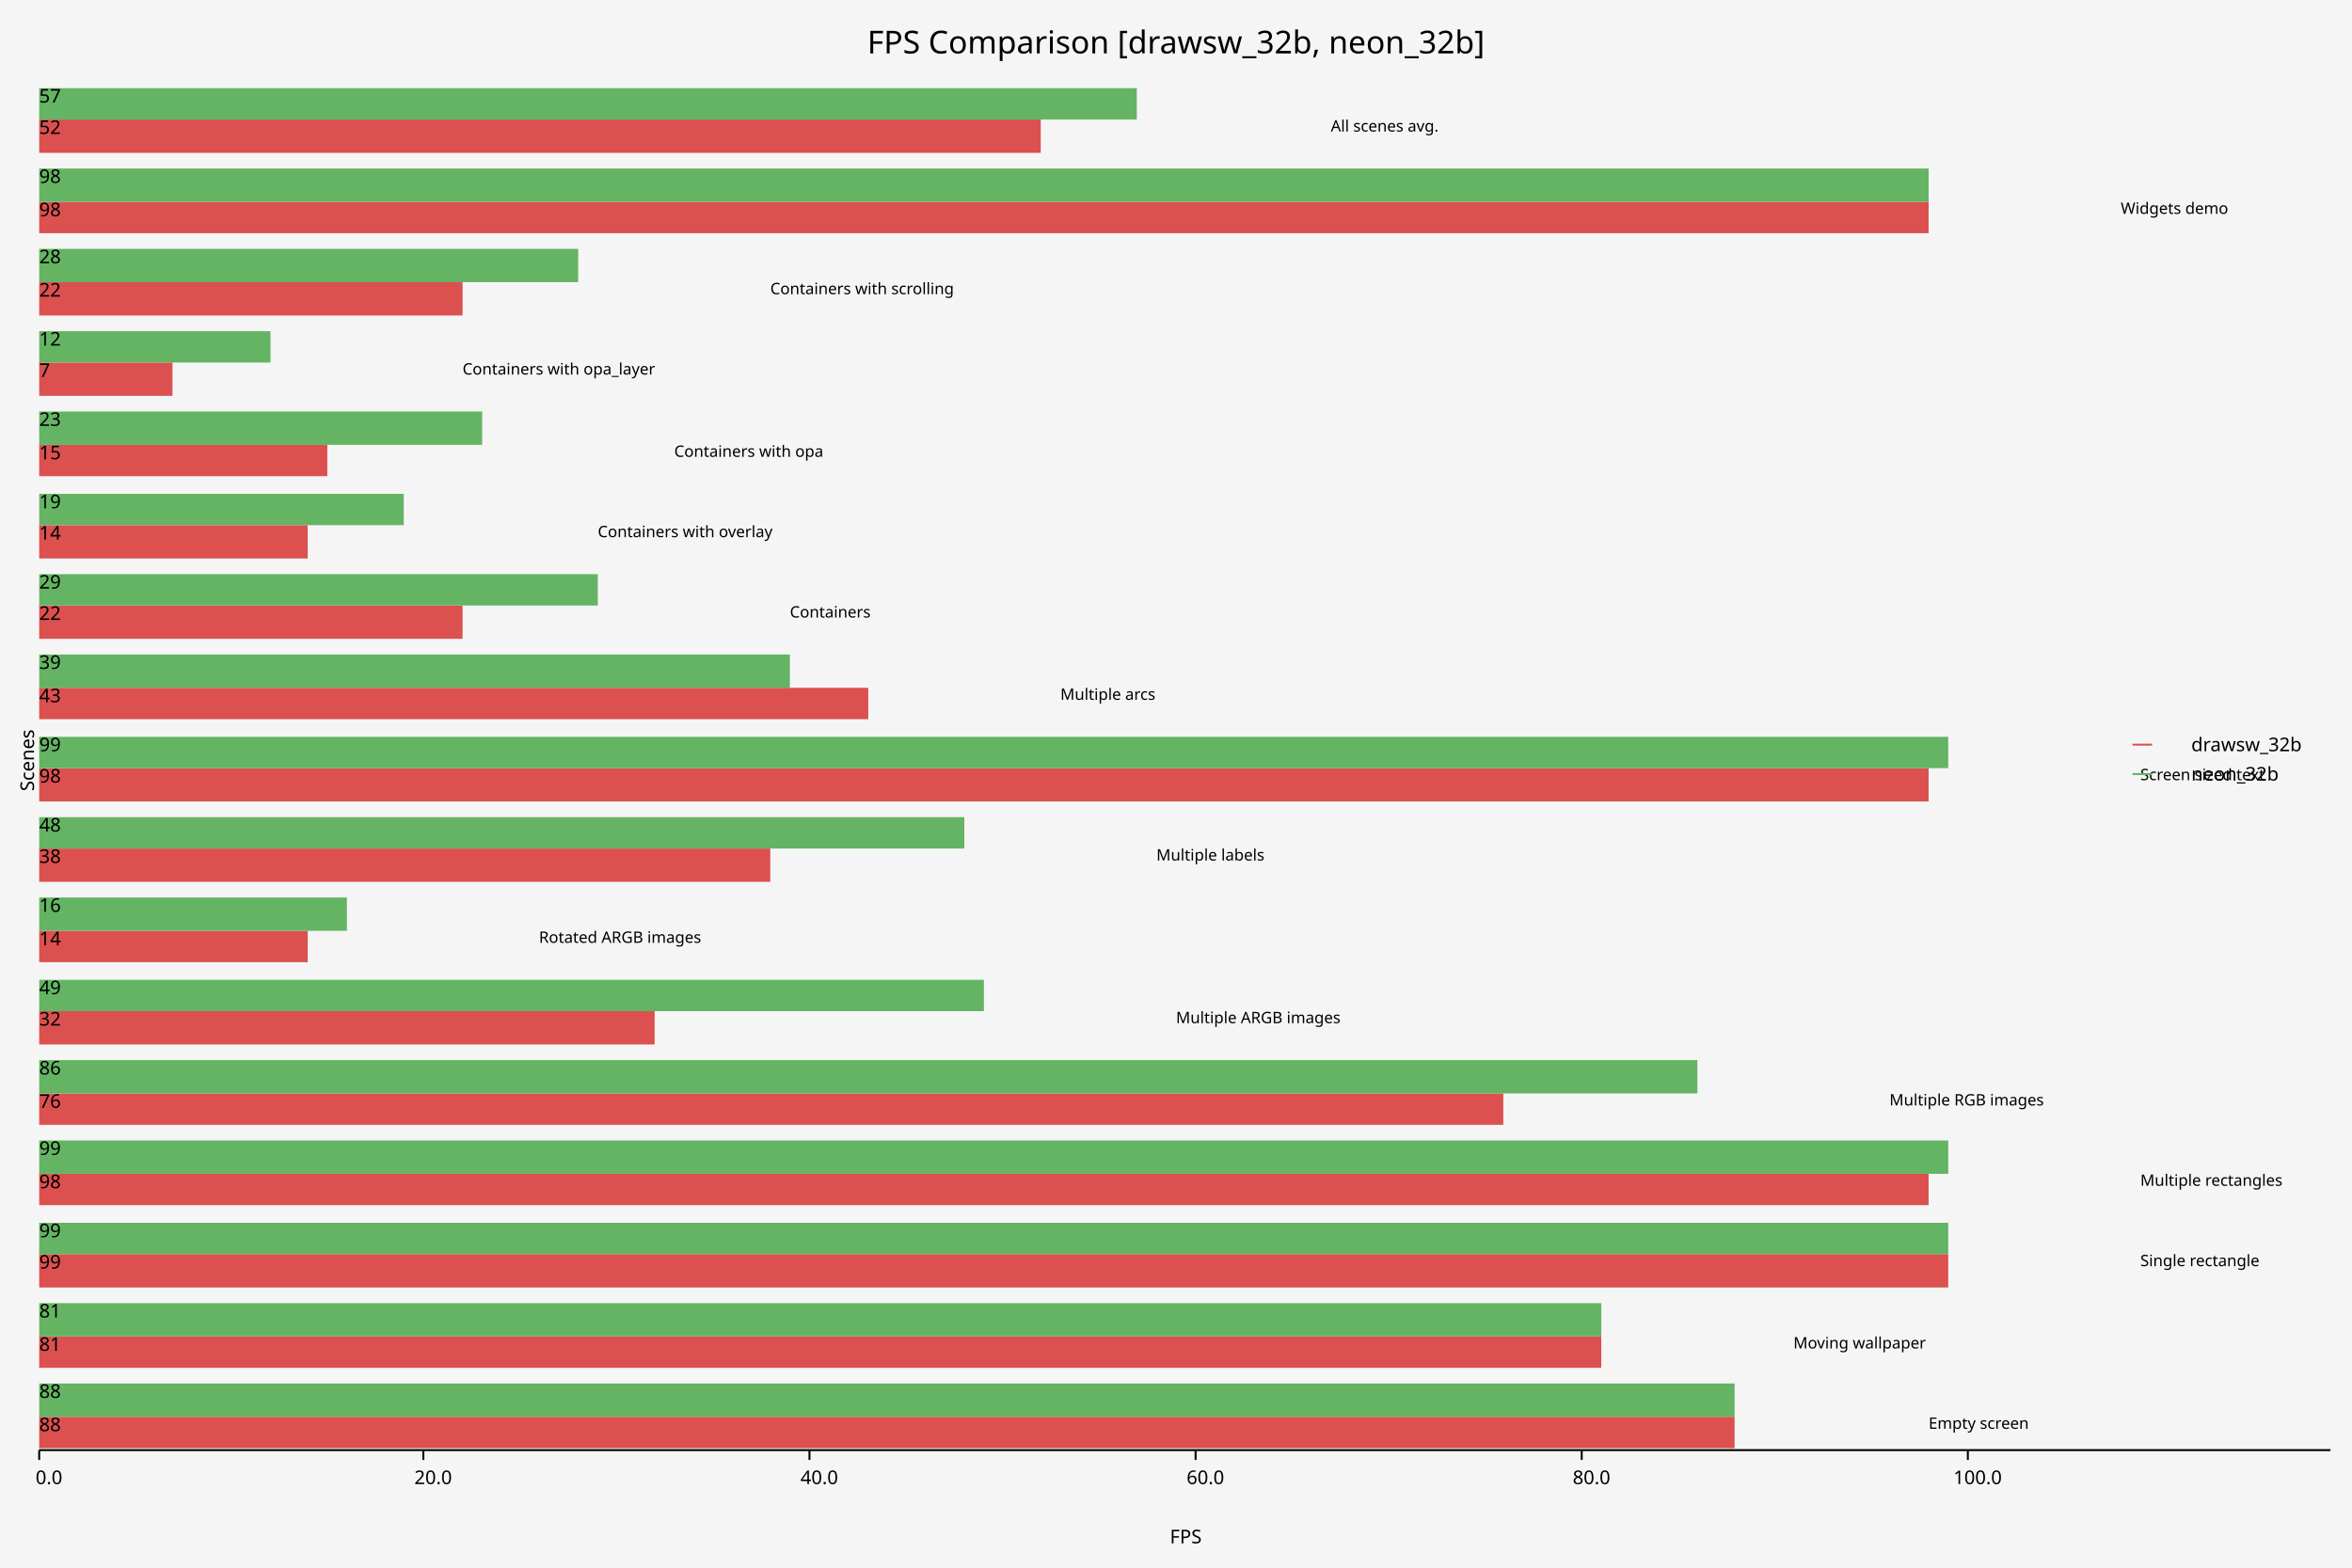
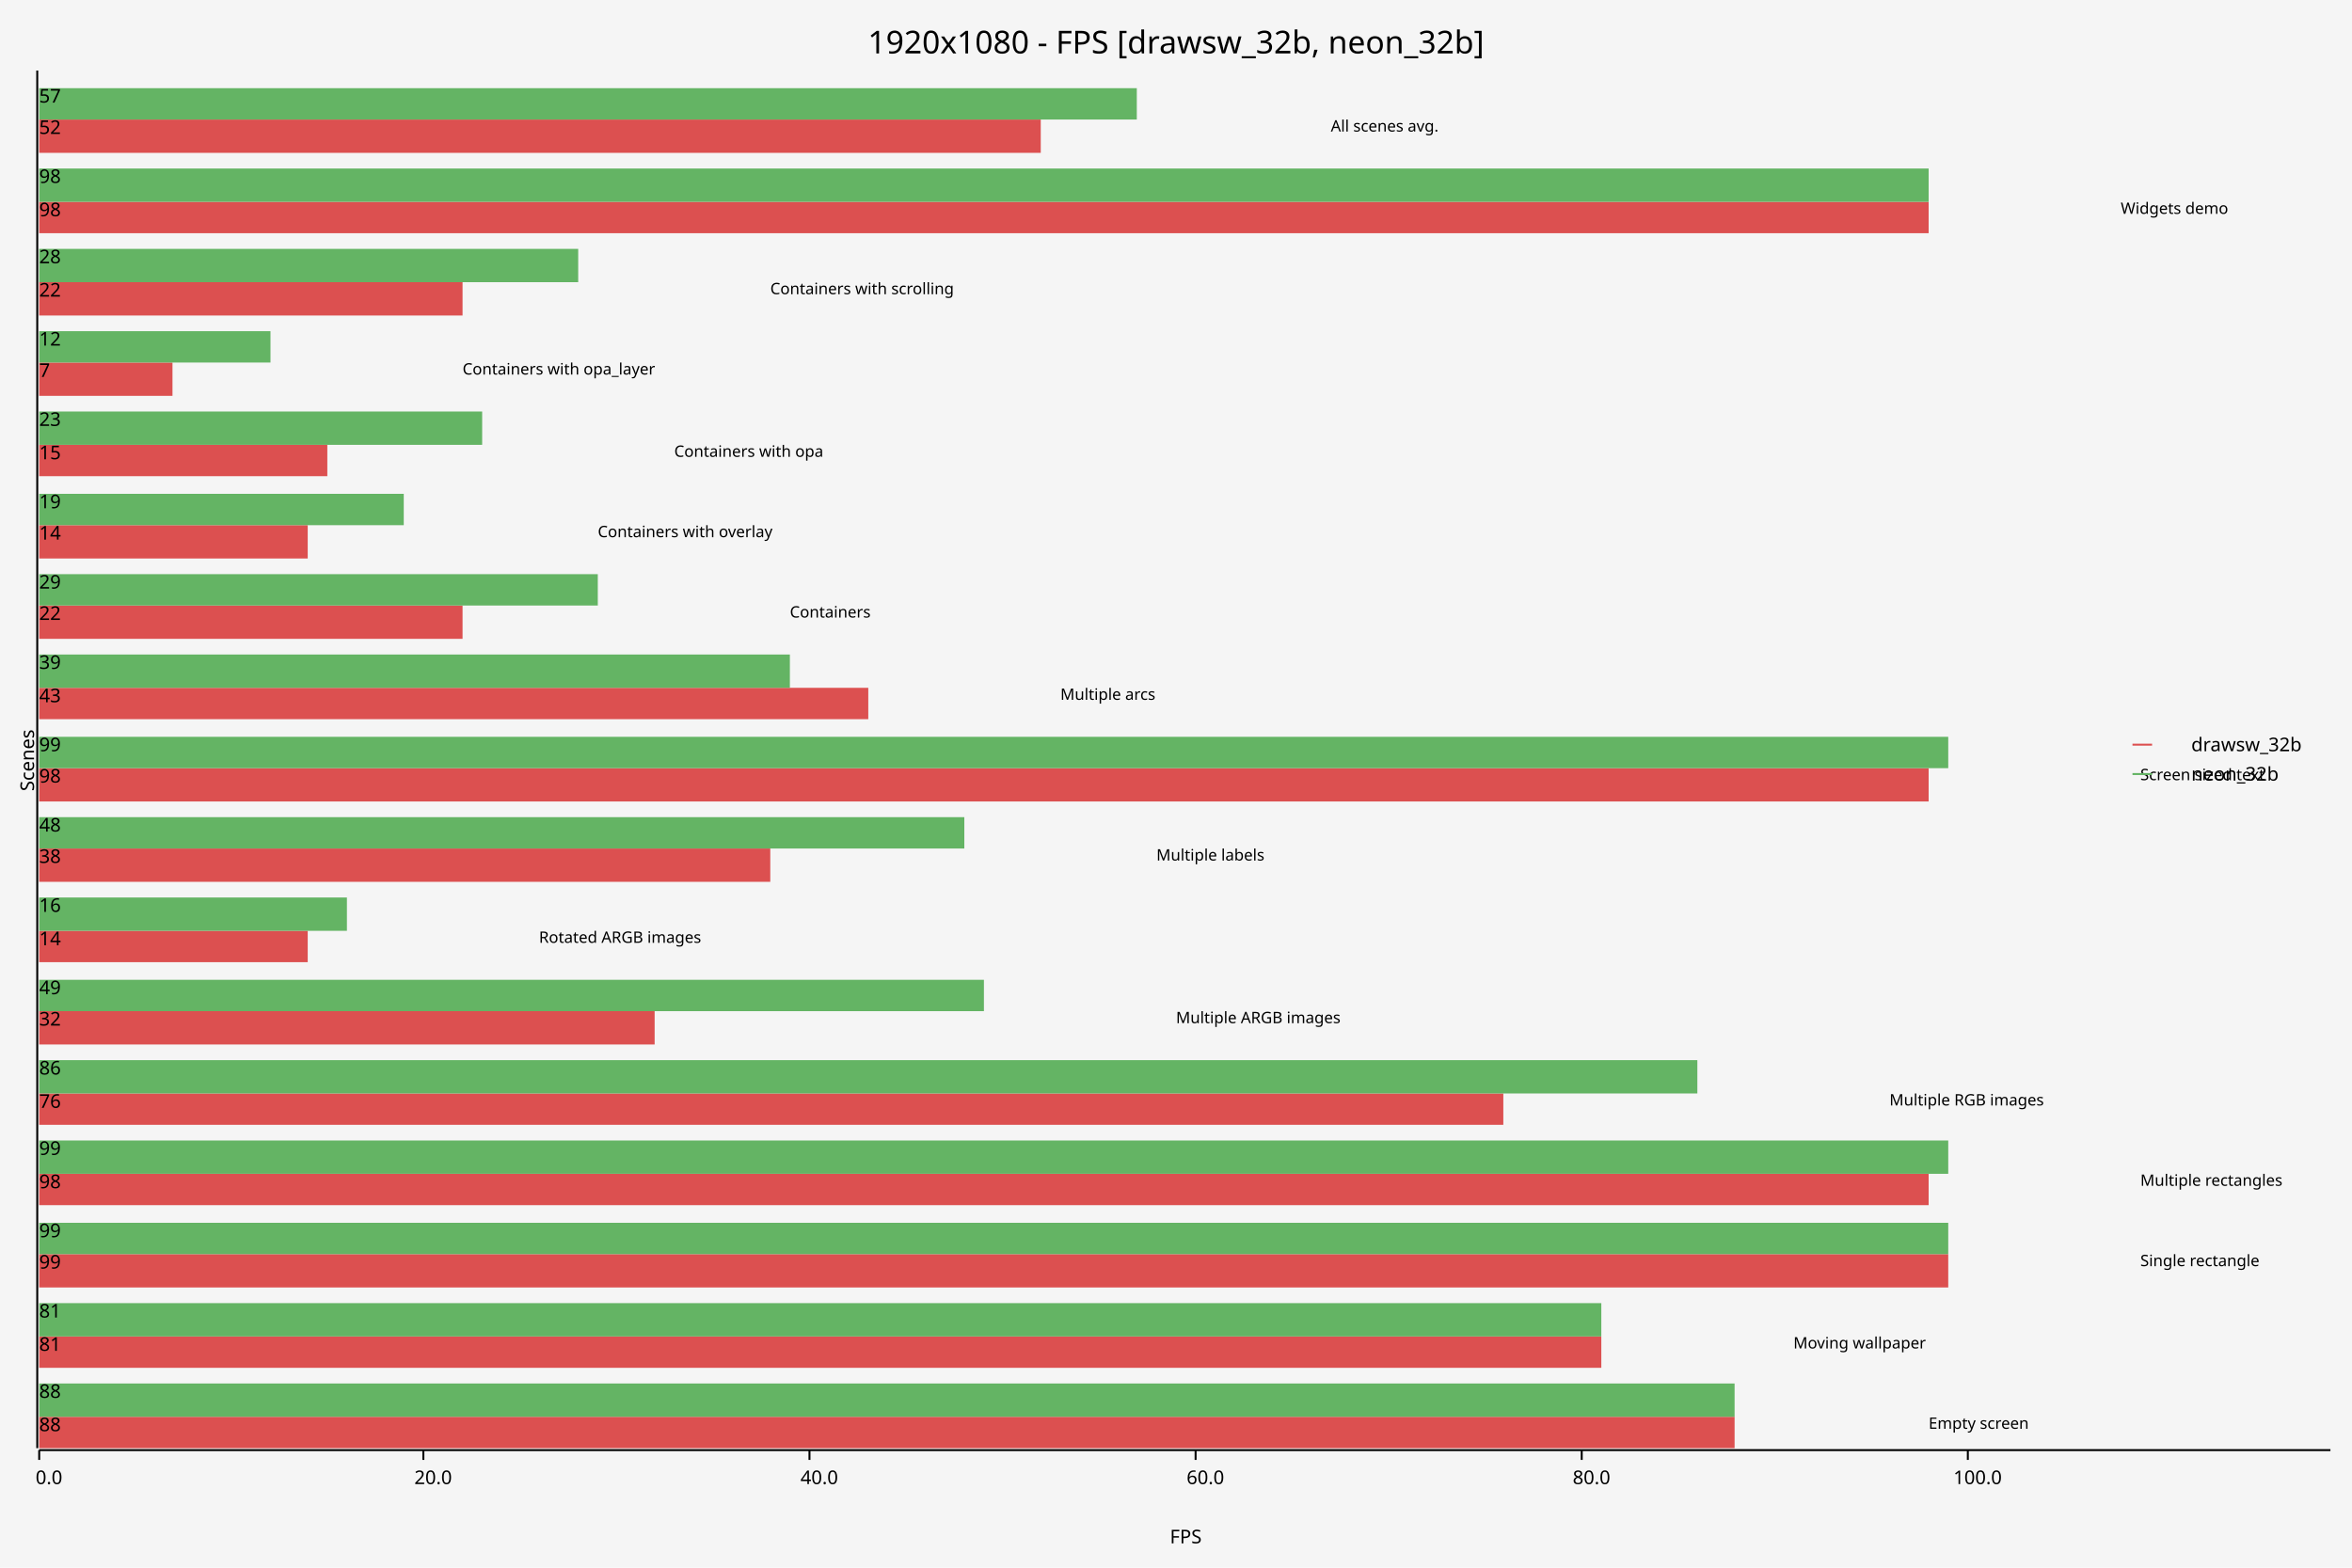
<svg xmlns="http://www.w3.org/2000/svg" width="1200" height="800" viewBox="0 0 1200 800">
  <rect x="0" y="0" width="1200" height="800" opacity="1" fill="#F5F5F5" stroke="none" />
  <text x="600" y="15" dy="0.76em" text-anchor="middle" font-family="sans-serif" font-size="16.129" opacity="1" fill="#000000">
- FPS Comparison [drawsw_32b, neon_32b]
+ 1920x1080 - FPS [drawsw_32b, neon_32b]
</text>
  <text x="10" y="388" dy="0.76em" text-anchor="middle" font-family="sans-serif" font-size="9.677" opacity="1" fill="#000000" transform="rotate(270, 10, 388)">
Scenes
</text>
  <text x="605" y="790" dy="-0.5ex" text-anchor="middle" font-family="sans-serif" font-size="9.677" opacity="1" fill="#000000">
FPS
</text>
+   <polyline fill="none" opacity="1" stroke="#000000" stroke-width="1" points="19,36 19,739 " />
  <polyline fill="none" opacity="1" stroke="#000000" stroke-width="1" points="20,740 1189,740 " />
  <text x="25" y="750" dy="0.76em" text-anchor="middle" font-family="sans-serif" font-size="9.677" opacity="1" fill="#000000">
0.0
</text>
  <polyline fill="none" opacity="1" stroke="#000000" stroke-width="1" points="20,740 20,745 " />
  <text x="221" y="750" dy="0.76em" text-anchor="middle" font-family="sans-serif" font-size="9.677" opacity="1" fill="#000000">
20.0
</text>
  <polyline fill="none" opacity="1" stroke="#000000" stroke-width="1" points="216,740 216,745 " />
  <text x="418" y="750" dy="0.76em" text-anchor="middle" font-family="sans-serif" font-size="9.677" opacity="1" fill="#000000">
40.0
</text>
  <polyline fill="none" opacity="1" stroke="#000000" stroke-width="1" points="413,740 413,745 " />
  <text x="615" y="750" dy="0.76em" text-anchor="middle" font-family="sans-serif" font-size="9.677" opacity="1" fill="#000000">
60.0
</text>
  <polyline fill="none" opacity="1" stroke="#000000" stroke-width="1" points="610,740 610,745 " />
  <text x="812" y="750" dy="0.76em" text-anchor="middle" font-family="sans-serif" font-size="9.677" opacity="1" fill="#000000">
80.0
</text>
  <polyline fill="none" opacity="1" stroke="#000000" stroke-width="1" points="807,740 807,745 " />
  <text x="1009" y="750" dy="0.76em" text-anchor="middle" font-family="sans-serif" font-size="9.677" opacity="1" fill="#000000">
100.0
</text>
  <polyline fill="none" opacity="1" stroke="#000000" stroke-width="1" points="1004,740 1004,745 " />
  <rect x="20" y="723" width="865" height="16" opacity="1" fill="#DC5050" stroke="none" />
  <rect x="20" y="682" width="797" height="16" opacity="1" fill="#DC5050" stroke="none" />
  <rect x="20" y="640" width="974" height="17" opacity="1" fill="#DC5050" stroke="none" />
  <rect x="20" y="599" width="964" height="16" opacity="1" fill="#DC5050" stroke="none" />
  <rect x="20" y="558" width="747" height="16" opacity="1" fill="#DC5050" stroke="none" />
  <rect x="20" y="516" width="314" height="17" opacity="1" fill="#DC5050" stroke="none" />
  <rect x="20" y="475" width="137" height="16" opacity="1" fill="#DC5050" stroke="none" />
  <rect x="20" y="433" width="373" height="17" opacity="1" fill="#DC5050" stroke="none" />
  <rect x="20" y="392" width="964" height="17" opacity="1" fill="#DC5050" stroke="none" />
  <rect x="20" y="351" width="423" height="16" opacity="1" fill="#DC5050" stroke="none" />
  <rect x="20" y="309" width="216" height="17" opacity="1" fill="#DC5050" stroke="none" />
  <rect x="20" y="268" width="137" height="17" opacity="1" fill="#DC5050" stroke="none" />
  <rect x="20" y="227" width="147" height="16" opacity="1" fill="#DC5050" stroke="none" />
  <rect x="20" y="185" width="68" height="17" opacity="1" fill="#DC5050" stroke="none" />
  <rect x="20" y="144" width="216" height="17" opacity="1" fill="#DC5050" stroke="none" />
  <rect x="20" y="103" width="964" height="16" opacity="1" fill="#DC5050" stroke="none" />
  <rect x="20" y="61" width="511" height="17" opacity="1" fill="#DC5050" stroke="none" />
  <text x="20" y="723" dy="0.76em" text-anchor="start" font-family="sans-serif" font-size="9.677" opacity="1" fill="#000000">
88
</text>
  <text x="20" y="682" dy="0.76em" text-anchor="start" font-family="sans-serif" font-size="9.677" opacity="1" fill="#000000">
81
</text>
  <text x="20" y="640" dy="0.76em" text-anchor="start" font-family="sans-serif" font-size="9.677" opacity="1" fill="#000000">
99
</text>
  <text x="20" y="599" dy="0.76em" text-anchor="start" font-family="sans-serif" font-size="9.677" opacity="1" fill="#000000">
98
</text>
  <text x="20" y="558" dy="0.76em" text-anchor="start" font-family="sans-serif" font-size="9.677" opacity="1" fill="#000000">
76
</text>
  <text x="20" y="516" dy="0.76em" text-anchor="start" font-family="sans-serif" font-size="9.677" opacity="1" fill="#000000">
32
</text>
  <text x="20" y="475" dy="0.76em" text-anchor="start" font-family="sans-serif" font-size="9.677" opacity="1" fill="#000000">
14
</text>
  <text x="20" y="433" dy="0.76em" text-anchor="start" font-family="sans-serif" font-size="9.677" opacity="1" fill="#000000">
38
</text>
  <text x="20" y="392" dy="0.76em" text-anchor="start" font-family="sans-serif" font-size="9.677" opacity="1" fill="#000000">
98
</text>
  <text x="20" y="351" dy="0.76em" text-anchor="start" font-family="sans-serif" font-size="9.677" opacity="1" fill="#000000">
43
</text>
  <text x="20" y="309" dy="0.76em" text-anchor="start" font-family="sans-serif" font-size="9.677" opacity="1" fill="#000000">
22
</text>
  <text x="20" y="268" dy="0.76em" text-anchor="start" font-family="sans-serif" font-size="9.677" opacity="1" fill="#000000">
14
</text>
  <text x="20" y="227" dy="0.76em" text-anchor="start" font-family="sans-serif" font-size="9.677" opacity="1" fill="#000000">
15
</text>
  <text x="20" y="185" dy="0.76em" text-anchor="start" font-family="sans-serif" font-size="9.677" opacity="1" fill="#000000">
7
</text>
  <text x="20" y="144" dy="0.76em" text-anchor="start" font-family="sans-serif" font-size="9.677" opacity="1" fill="#000000">
22
</text>
  <text x="20" y="103" dy="0.76em" text-anchor="start" font-family="sans-serif" font-size="9.677" opacity="1" fill="#000000">
98
</text>
  <text x="20" y="61" dy="0.76em" text-anchor="start" font-family="sans-serif" font-size="9.677" opacity="1" fill="#000000">
52
</text>
  <rect x="20" y="706" width="865" height="17" opacity="1" fill="#64B464" stroke="none" />
  <rect x="20" y="665" width="797" height="17" opacity="1" fill="#64B464" stroke="none" />
  <rect x="20" y="624" width="974" height="16" opacity="1" fill="#64B464" stroke="none" />
  <rect x="20" y="582" width="974" height="17" opacity="1" fill="#64B464" stroke="none" />
  <rect x="20" y="541" width="846" height="17" opacity="1" fill="#64B464" stroke="none" />
  <rect x="20" y="500" width="482" height="16" opacity="1" fill="#64B464" stroke="none" />
  <rect x="20" y="458" width="157" height="17" opacity="1" fill="#64B464" stroke="none" />
  <rect x="20" y="417" width="472" height="16" opacity="1" fill="#64B464" stroke="none" />
  <rect x="20" y="376" width="974" height="16" opacity="1" fill="#64B464" stroke="none" />
  <rect x="20" y="334" width="383" height="17" opacity="1" fill="#64B464" stroke="none" />
  <rect x="20" y="293" width="285" height="16" opacity="1" fill="#64B464" stroke="none" />
  <rect x="20" y="252" width="186" height="16" opacity="1" fill="#64B464" stroke="none" />
  <rect x="20" y="210" width="226" height="17" opacity="1" fill="#64B464" stroke="none" />
  <rect x="20" y="169" width="118" height="16" opacity="1" fill="#64B464" stroke="none" />
  <rect x="20" y="127" width="275" height="17" opacity="1" fill="#64B464" stroke="none" />
  <rect x="20" y="86" width="964" height="17" opacity="1" fill="#64B464" stroke="none" />
  <rect x="20" y="45" width="560" height="16" opacity="1" fill="#64B464" stroke="none" />
  <text x="20" y="706" dy="0.76em" text-anchor="start" font-family="sans-serif" font-size="9.677" opacity="1" fill="#000000">
88
</text>
  <text x="20" y="665" dy="0.76em" text-anchor="start" font-family="sans-serif" font-size="9.677" opacity="1" fill="#000000">
81
</text>
  <text x="20" y="624" dy="0.76em" text-anchor="start" font-family="sans-serif" font-size="9.677" opacity="1" fill="#000000">
99
</text>
  <text x="20" y="582" dy="0.76em" text-anchor="start" font-family="sans-serif" font-size="9.677" opacity="1" fill="#000000">
99
</text>
  <text x="20" y="541" dy="0.76em" text-anchor="start" font-family="sans-serif" font-size="9.677" opacity="1" fill="#000000">
86
</text>
  <text x="20" y="500" dy="0.76em" text-anchor="start" font-family="sans-serif" font-size="9.677" opacity="1" fill="#000000">
49
</text>
  <text x="20" y="458" dy="0.76em" text-anchor="start" font-family="sans-serif" font-size="9.677" opacity="1" fill="#000000">
16
</text>
  <text x="20" y="417" dy="0.76em" text-anchor="start" font-family="sans-serif" font-size="9.677" opacity="1" fill="#000000">
48
</text>
  <text x="20" y="376" dy="0.76em" text-anchor="start" font-family="sans-serif" font-size="9.677" opacity="1" fill="#000000">
99
</text>
  <text x="20" y="334" dy="0.76em" text-anchor="start" font-family="sans-serif" font-size="9.677" opacity="1" fill="#000000">
39
</text>
  <text x="20" y="293" dy="0.76em" text-anchor="start" font-family="sans-serif" font-size="9.677" opacity="1" fill="#000000">
29
</text>
  <text x="20" y="252" dy="0.76em" text-anchor="start" font-family="sans-serif" font-size="9.677" opacity="1" fill="#000000">
19
</text>
  <text x="20" y="210" dy="0.76em" text-anchor="start" font-family="sans-serif" font-size="9.677" opacity="1" fill="#000000">
23
</text>
  <text x="20" y="169" dy="0.76em" text-anchor="start" font-family="sans-serif" font-size="9.677" opacity="1" fill="#000000">
12
</text>
  <text x="20" y="127" dy="0.76em" text-anchor="start" font-family="sans-serif" font-size="9.677" opacity="1" fill="#000000">
28
</text>
  <text x="20" y="86" dy="0.76em" text-anchor="start" font-family="sans-serif" font-size="9.677" opacity="1" fill="#000000">
98
</text>
  <text x="20" y="45" dy="0.76em" text-anchor="start" font-family="sans-serif" font-size="9.677" opacity="1" fill="#000000">
57
</text>
  <text x="984" y="723" dy="0.76em" text-anchor="start" font-family="sans-serif" font-size="8.065" opacity="1" fill="#000000">
Empty screen
</text>
  <text x="915" y="682" dy="0.76em" text-anchor="start" font-family="sans-serif" font-size="8.065" opacity="1" fill="#000000">
Moving wallpaper
</text>
  <text x="1092" y="640" dy="0.76em" text-anchor="start" font-family="sans-serif" font-size="8.065" opacity="1" fill="#000000">
Single rectangle
</text>
  <text x="1092" y="599" dy="0.76em" text-anchor="start" font-family="sans-serif" font-size="8.065" opacity="1" fill="#000000">
Multiple rectangles
</text>
  <text x="964" y="558" dy="0.76em" text-anchor="start" font-family="sans-serif" font-size="8.065" opacity="1" fill="#000000">
Multiple RGB images
</text>
  <text x="600" y="516" dy="0.76em" text-anchor="start" font-family="sans-serif" font-size="8.065" opacity="1" fill="#000000">
Multiple ARGB images
</text>
  <text x="275" y="475" dy="0.76em" text-anchor="start" font-family="sans-serif" font-size="8.065" opacity="1" fill="#000000">
Rotated ARGB images
</text>
  <text x="590" y="433" dy="0.76em" text-anchor="start" font-family="sans-serif" font-size="8.065" opacity="1" fill="#000000">
Multiple labels
</text>
  <text x="1092" y="392" dy="0.76em" text-anchor="start" font-family="sans-serif" font-size="8.065" opacity="1" fill="#000000">
Screen sized text
</text>
  <text x="541" y="351" dy="0.76em" text-anchor="start" font-family="sans-serif" font-size="8.065" opacity="1" fill="#000000">
Multiple arcs
</text>
  <text x="403" y="309" dy="0.76em" text-anchor="start" font-family="sans-serif" font-size="8.065" opacity="1" fill="#000000">
Containers
</text>
  <text x="305" y="268" dy="0.76em" text-anchor="start" font-family="sans-serif" font-size="8.065" opacity="1" fill="#000000">
Containers with overlay
</text>
  <text x="344" y="227" dy="0.76em" text-anchor="start" font-family="sans-serif" font-size="8.065" opacity="1" fill="#000000">
Containers with opa
</text>
  <text x="236" y="185" dy="0.76em" text-anchor="start" font-family="sans-serif" font-size="8.065" opacity="1" fill="#000000">
Containers with opa_layer
</text>
  <text x="393" y="144" dy="0.76em" text-anchor="start" font-family="sans-serif" font-size="8.065" opacity="1" fill="#000000">
Containers with scrolling
</text>
  <text x="1082" y="103" dy="0.76em" text-anchor="start" font-family="sans-serif" font-size="8.065" opacity="1" fill="#000000">
Widgets demo
</text>
  <text x="679" y="61" dy="0.76em" text-anchor="start" font-family="sans-serif" font-size="8.065" opacity="1" fill="#000000">
All scenes avg.
</text>
  <text x="1118" y="376" dy="0.76em" text-anchor="start" font-family="sans-serif" font-size="9.677" opacity="1" fill="#000000">
drawsw_32b
</text>
  <text x="1118" y="391" dy="0.76em" text-anchor="start" font-family="sans-serif" font-size="9.677" opacity="1" fill="#000000">
neon_32b
</text>
  <polyline fill="none" opacity="1" stroke="#DC5050" stroke-width="1" points="1088,380 1098,380 " />
  <polyline fill="none" opacity="1" stroke="#64B464" stroke-width="1" points="1088,395 1098,395 " />
</svg>
